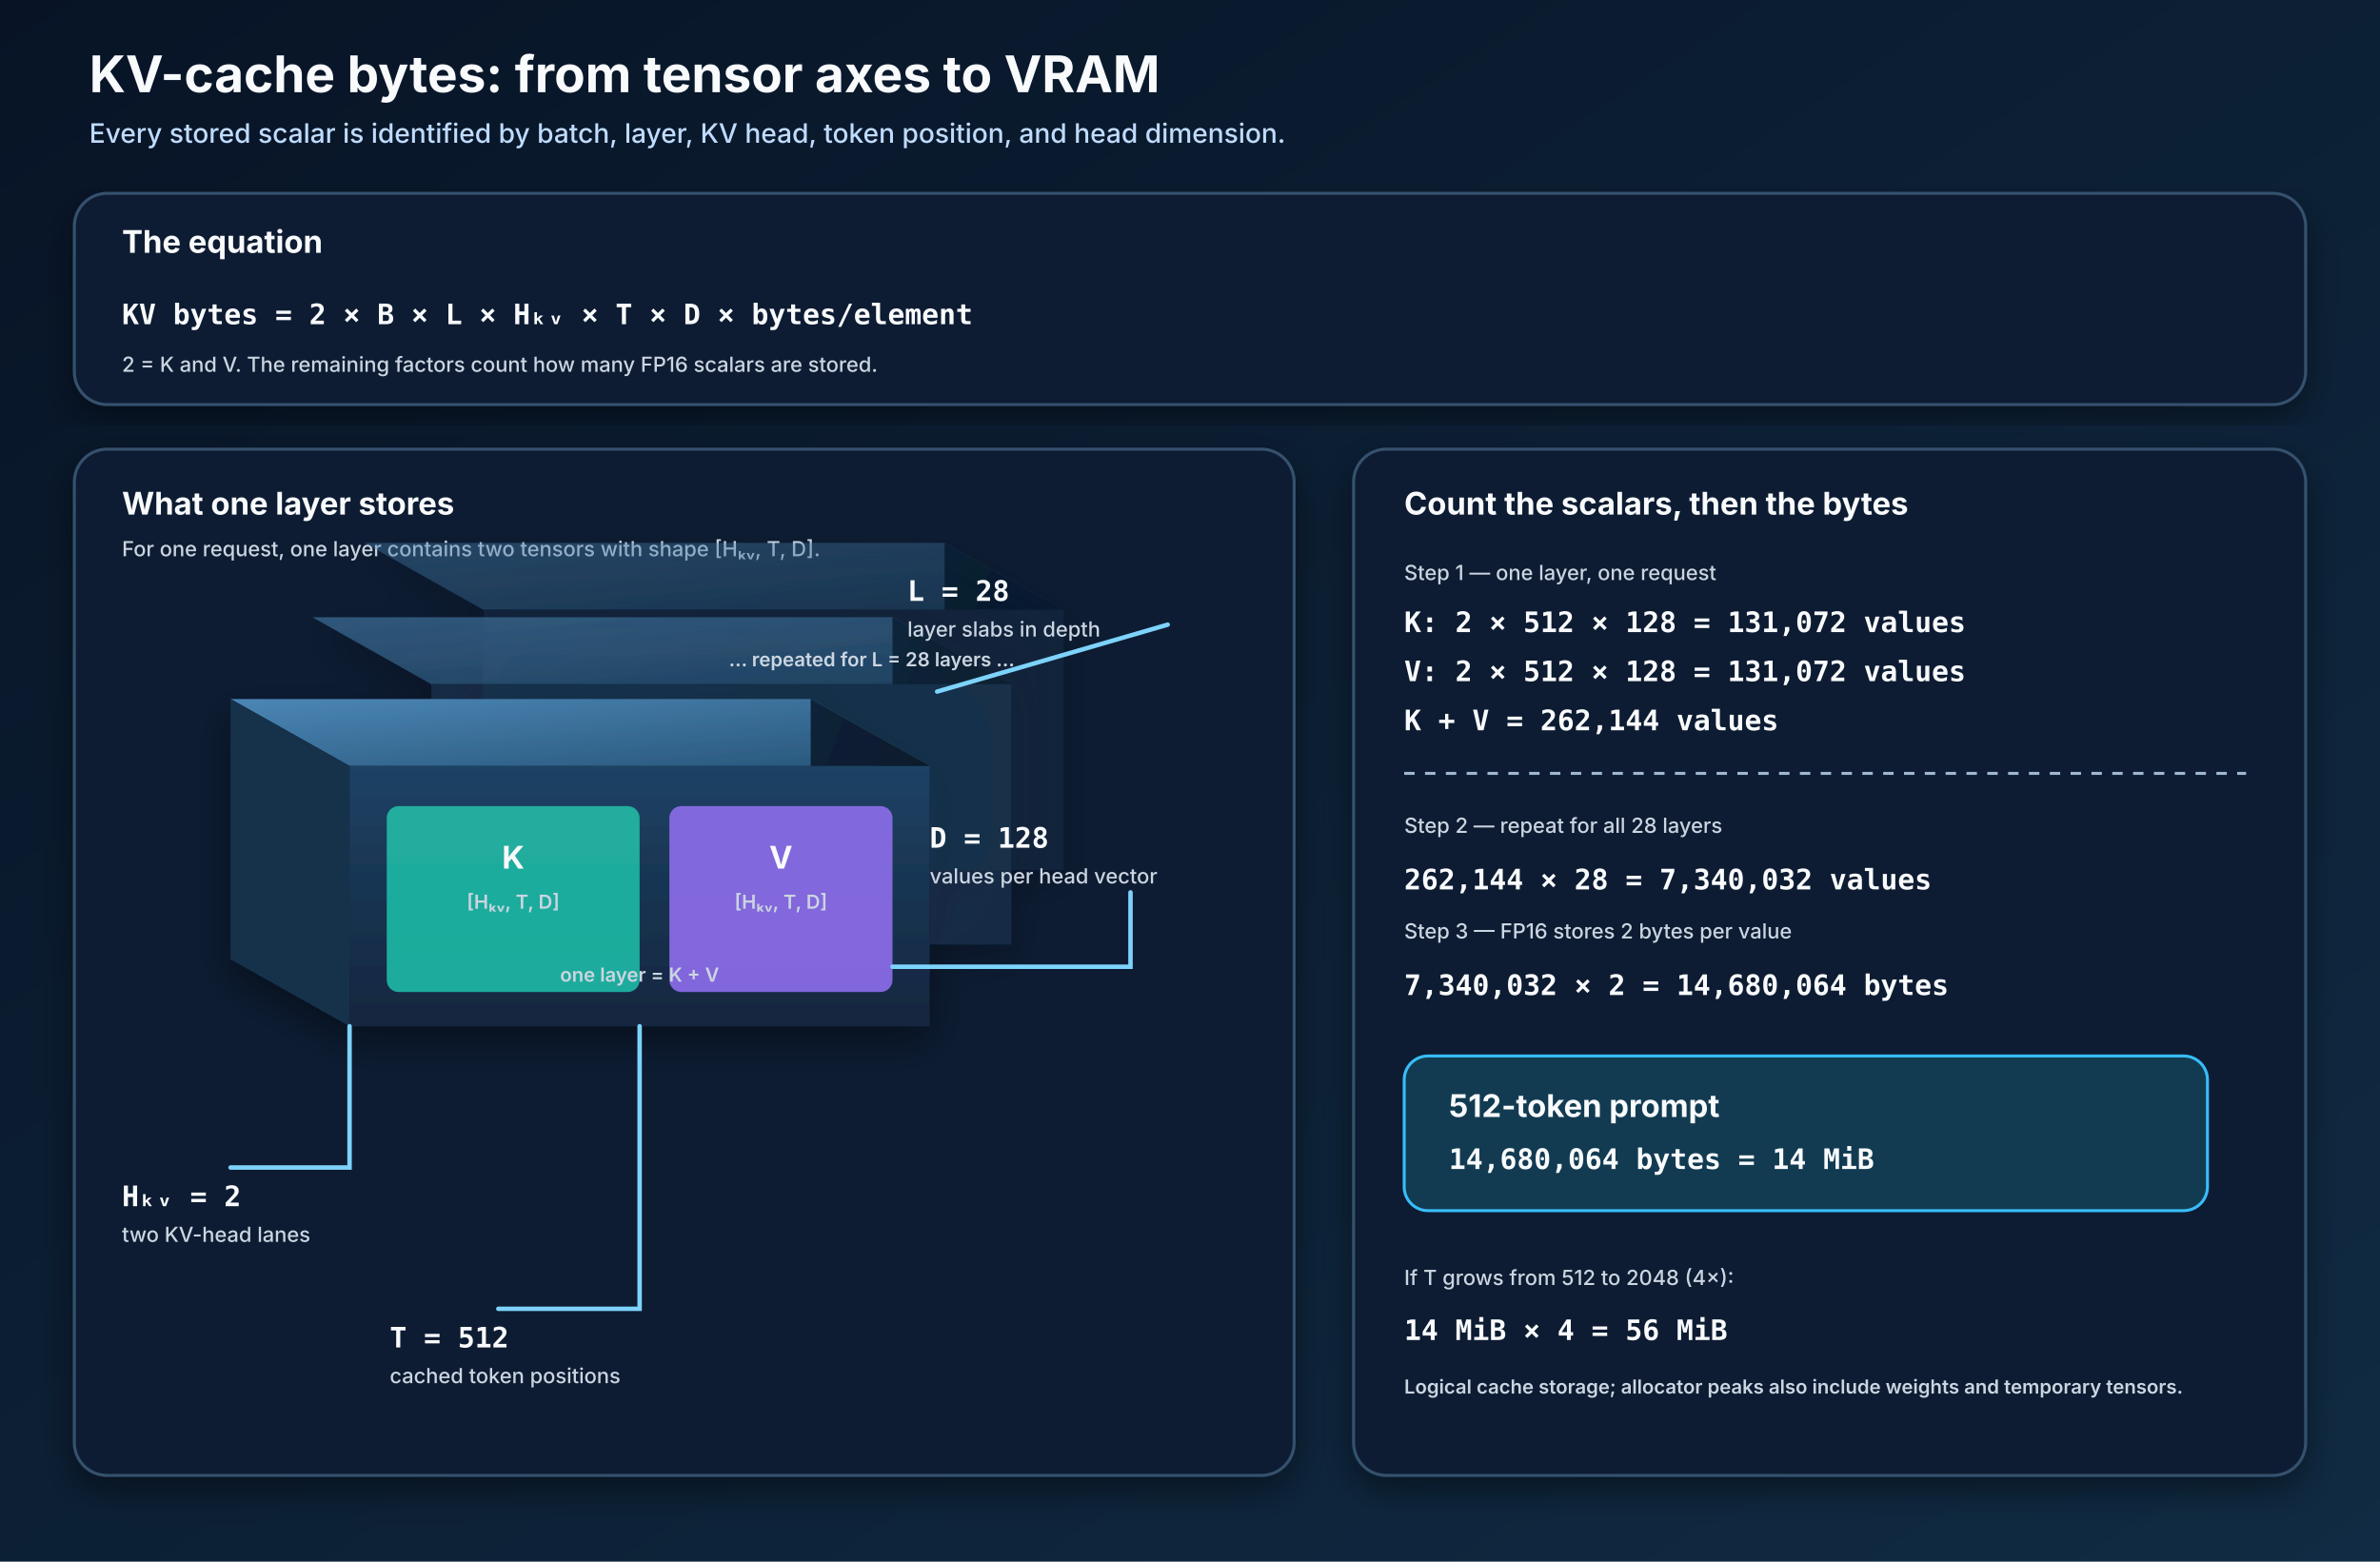
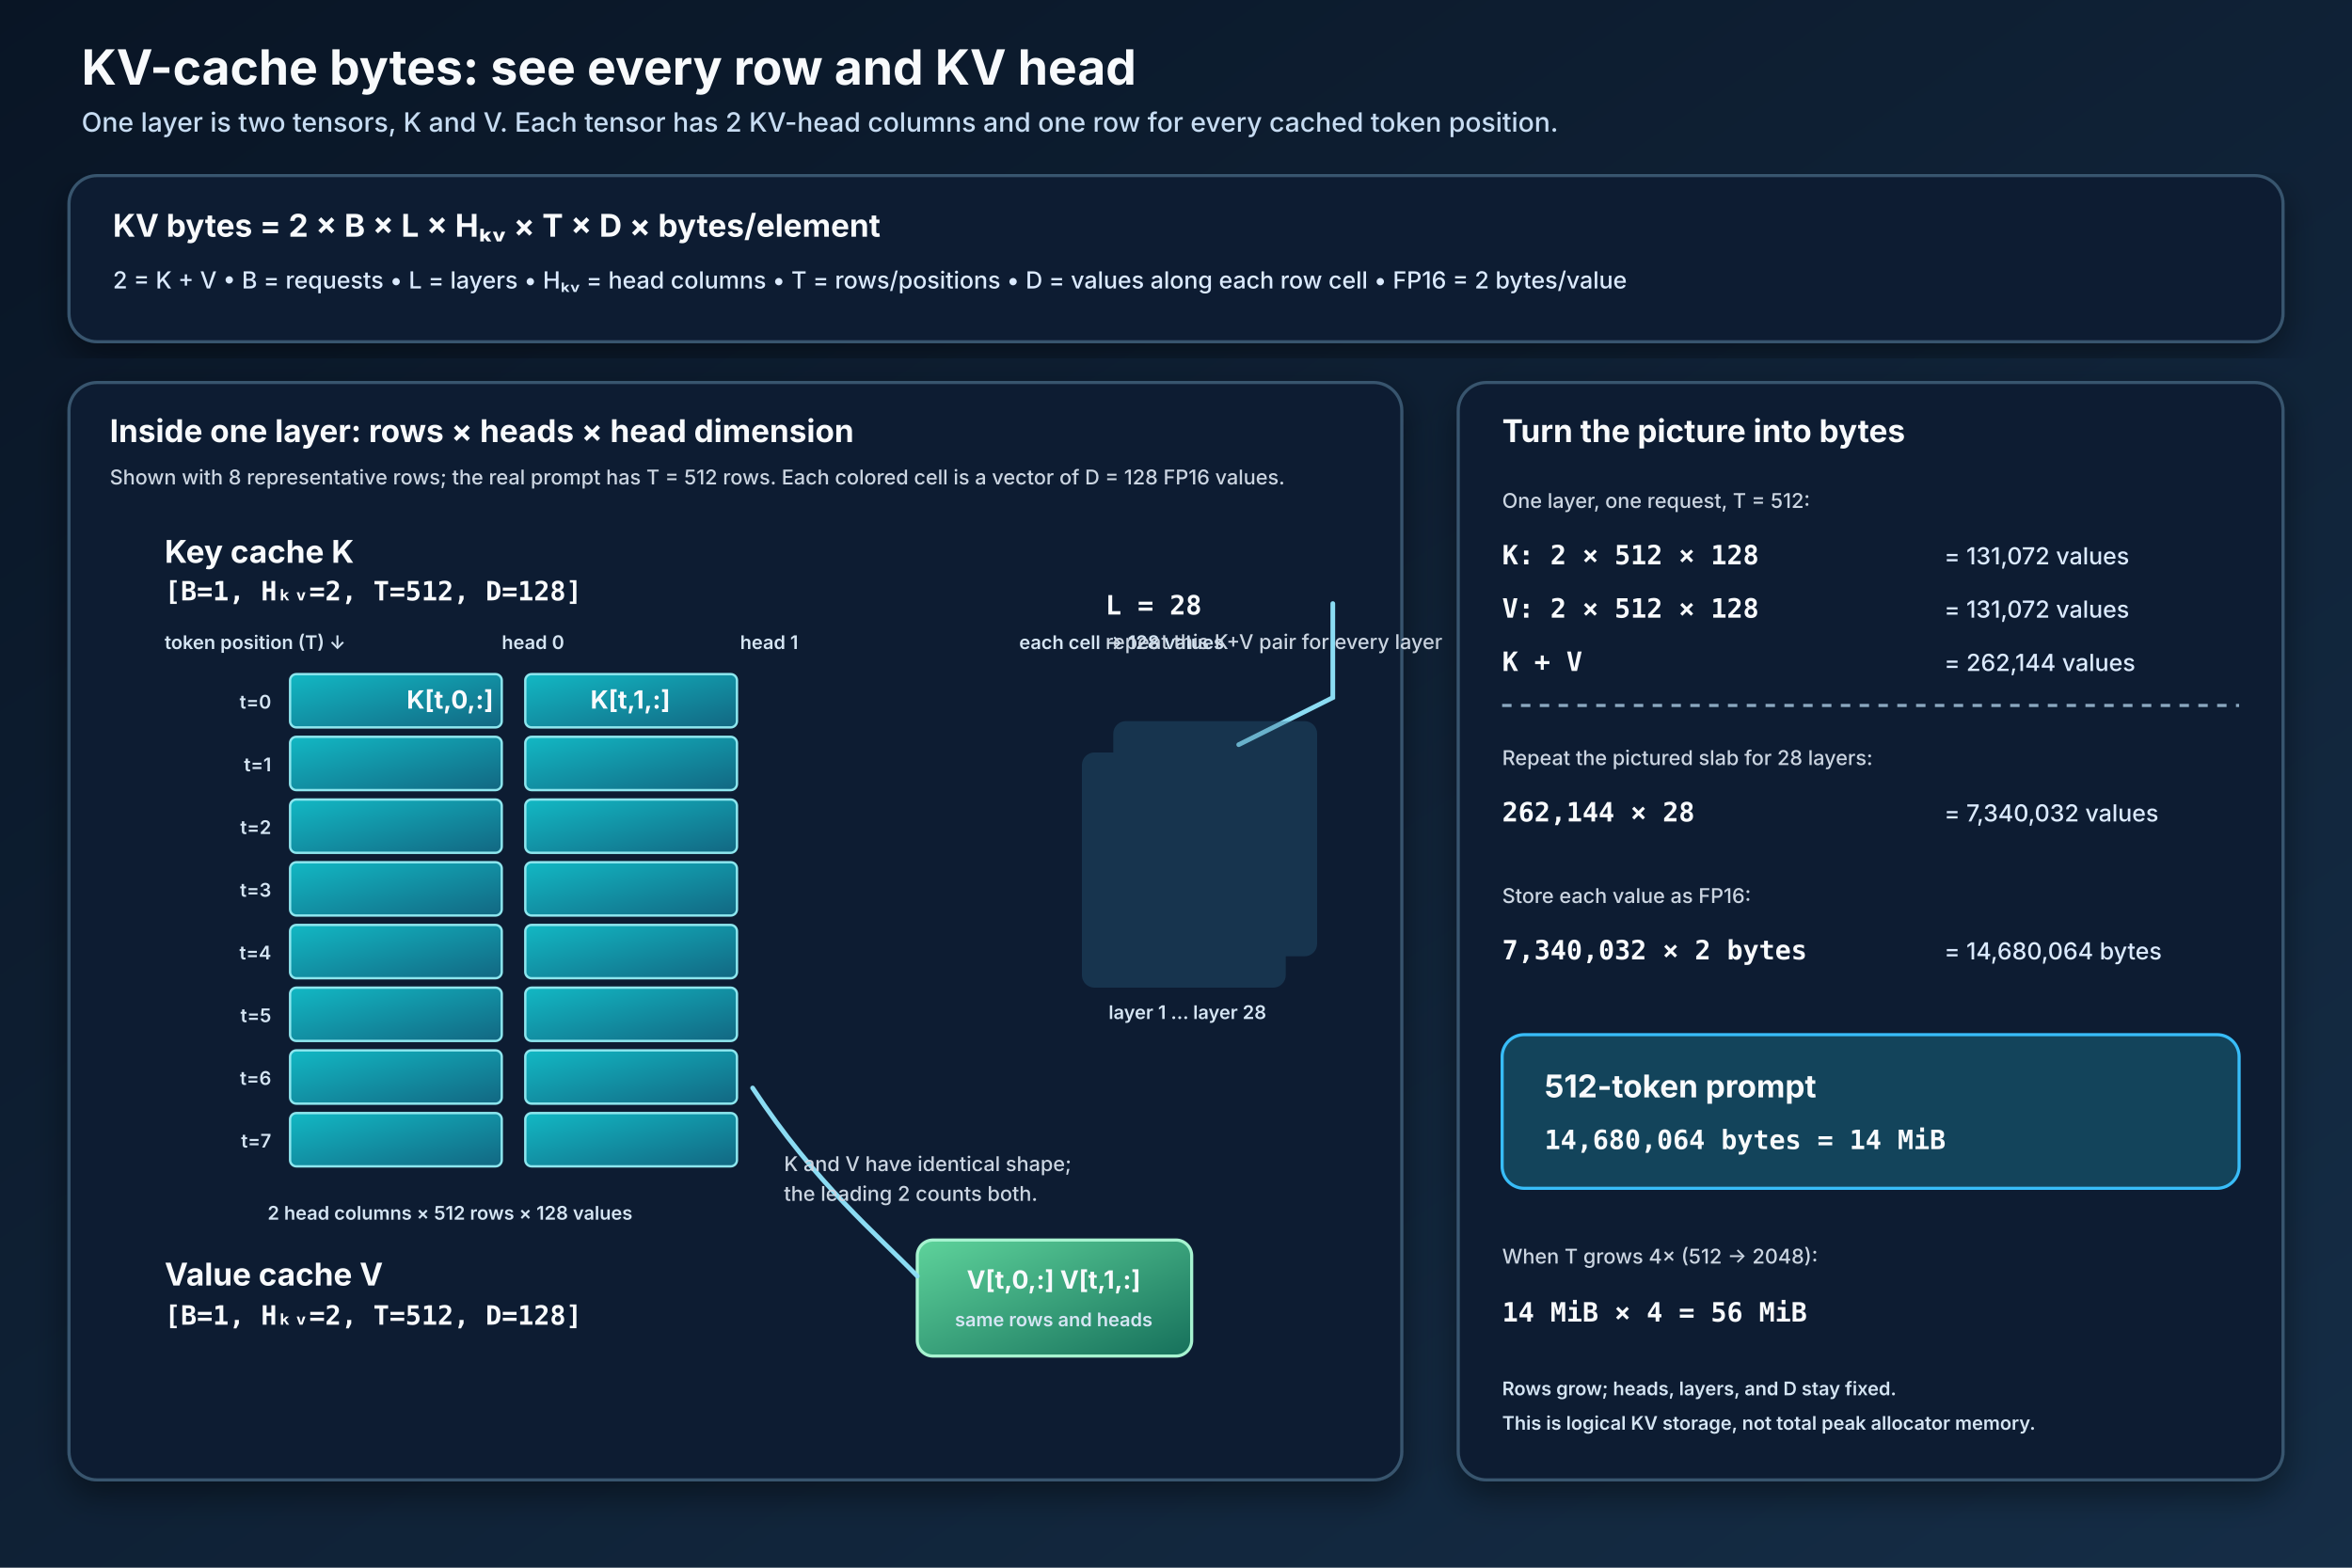
- <svg xmlns="http://www.w3.org/2000/svg" width="1600" height="1050" viewBox="0 0 1600 1050" role="img" aria-labelledby="title desc">
+ <svg xmlns="http://www.w3.org/2000/svg" width="1500" height="1000" viewBox="0 0 1500 1000" role="img" aria-labelledby="title desc">
  <defs>
    <linearGradient id="bg" x2="1" y2="1">
-       <stop stop-color="#081426" />
-       <stop offset="1" stop-color="#102b43" />
+       <stop stop-color="#091525" />
+       <stop offset="1" stop-color="#152d46" />
    </linearGradient>
-     <linearGradient id="front" x2="0" y2="1">
-       <stop stop-color="#1e4264" />
-       <stop offset="1" stop-color="#12263f" />
+     <linearGradient id="k" x2="1" y2="1">
+       <stop stop-color="#12b8c4" />
+       <stop offset="1" stop-color="#126782" />
    </linearGradient>
-     <linearGradient id="top" x2="1" y2="1">
-       <stop stop-color="#4b86b5" />
-       <stop offset="1" stop-color="#275579" />
-     </linearGradient>
-     <linearGradient id="side" x2="1" y2="1">
-       <stop stop-color="#102238" />
-       <stop offset="1" stop-color="#071321" />
+     <linearGradient id="v" x2="1" y2="1">
+       <stop stop-color="#5ed39b" />
+       <stop offset="1" stop-color="#16705b" />
    </linearGradient>
    <filter id="shadow">
-       <feDropShadow dx="0" dy="10" stdDeviation="12" flood-color="#000" flood-opacity=".42" />
+       <feDropShadow dx="0" dy="9" stdDeviation="11" flood-color="#000" flood-opacity=".42" />
    </filter>
    <style>
-       .title{font:700 34px Inter,system-ui,sans-serif;fill:#f8fafc}.sub{font:500 18px Inter,system-ui,sans-serif;fill:#bfdbfe}
-       .h{font:700 21px Inter,system-ui,sans-serif;fill:#f8fafc}.body{font:500 16px Inter,system-ui,sans-serif;fill:#dbeafe}
-       .mono{font:700 19px 'SFMono-Regular',Menlo,monospace;fill:#f8fafc}.small{font:500 14px Inter,system-ui,sans-serif;fill:#cbd5e1}
-       .tiny{font:600 13px Inter,system-ui,sans-serif;fill:#cbd5e1}.panel{fill:#0e1d31;stroke:#35516d;stroke-width:2}
-       .line{stroke:#7dd3fc;stroke-width:3;fill:none;stroke-linecap:round}.dash{stroke:#9fb8cf;stroke-width:2;stroke-dasharray:7 7;fill:none}
+       .title{font:700 31px Inter,system-ui,sans-serif;fill:#f8fafc}.sub{font:500 17px Inter,system-ui,sans-serif;fill:#c7dcf2}
+       .h{font:700 20px Inter,system-ui,sans-serif;fill:#f8fafc}.label{font:700 16px Inter,system-ui,sans-serif;fill:#f8fafc}
+       .body{font:500 15px Inter,system-ui,sans-serif;fill:#dbeafe}.small{font:500 13px Inter,system-ui,sans-serif;fill:#cbd5e1}
+       .mono{font:700 17px 'SFMono-Regular',Menlo,monospace;fill:#f8fafc}.tiny{font:600 12px Inter,system-ui,sans-serif;fill:#d5e5f3}
+       .panel{fill:#0e1d31;stroke:#38546e;stroke-width:2}.guide{stroke:#8ba8c0;stroke-width:2;stroke-dasharray:6 6;fill:none}.arrow{stroke:#8bdcf3;stroke-width:3;fill:none;stroke-linecap:round}
    </style>
  </defs>
-   <rect width="1600" height="1050" fill="url(#bg)" />
-   <text x="60" y="62" class="title">KV-cache bytes: from tensor axes to VRAM</text>
-   <text x="60" y="96" class="sub">Every stored scalar is identified by batch, layer, KV head, token position, and head dimension.</text>
-   <rect x="50" y="130" width="1500" height="142" rx="22" class="panel" filter="url(#shadow)" />
-   <text x="82" y="170" class="h">The equation</text>
-   <text x="82" y="218" class="mono">KV bytes = 2 × B × L × Hₖᵥ × T × D × bytes/element</text>
-   <text x="82" y="250" class="small">2 = K and V. The remaining factors count how many FP16 scalars are stored.</text>
-   <rect x="50" y="302" width="820" height="690" rx="22" class="panel" filter="url(#shadow)" />
-   <text x="82" y="346" class="h">What one layer stores</text>
-   <text x="82" y="374" class="small">For one request, one layer contains two tensors with shape [Hₖᵥ, T, D].</text>
-   <g transform="translate(155 470)" filter="url(#shadow)">
-     <g opacity=".38" transform="translate(90 -105)">
-       <polygon points="0,0 390,0 470,45 80,45" fill="url(#top)" />
-       <polygon points="390,0 470,45 470,220 390,175" fill="url(#side)" />
-       <polygon points="80,45 470,45 470,220 80,220" fill="#19314d" />
+   <rect width="1500" height="1000" fill="url(#bg)" />
+   <text x="52" y="54" class="title">KV-cache bytes: see every row and KV head</text>
+   <text x="52" y="84" class="sub">One layer is two tensors, K and V. Each tensor has 2 KV-head columns and one row for every cached token position.</text>
+   <rect x="44" y="112" width="1412" height="106" rx="18" class="panel" filter="url(#shadow)" />
+   <text x="72" y="151" class="h">KV bytes = 2 × B × L × Hₖᵥ × T × D × bytes/element</text>
+   <text x="72" y="184" class="body">2 = K + V • B = requests • L = layers • Hₖᵥ = head columns • T = rows/positions • D = values along each row cell • FP16 = 2 bytes/value</text>
+   <rect x="44" y="244" width="850" height="700" rx="18" class="panel" filter="url(#shadow)" />
+   <text x="70" y="282" class="h">Inside one layer: rows × heads × head dimension</text>
+   <text x="70" y="309" class="small">Shown with 8 representative rows; the real prompt has T = 512 rows. Each colored cell is a vector of D = 128 FP16 values.</text>
+   <text x="105" y="359" class="h">Key cache K</text>
+   <text x="105" y="383" class="mono">[B=1, Hₖᵥ=2, T=512, D=128]</text>
+   <text x="105" y="414" class="tiny">token position (T) ↓</text>
+   <text x="320" y="414" class="tiny">head 0</text>
+   <text x="472" y="414" class="tiny">head 1</text>
+   <text x="650" y="414" class="tiny">each cell → 128 values</text>
+   <g transform="translate(105 430)">
+     <g fill="url(#k)" stroke="#8de6ee" stroke-width="1.5">
+       <rect x="80" y="0" width="135" height="34" rx="4" />
+       <rect x="230" y="0" width="135" height="34" rx="4" />
+       <rect x="80" y="40" width="135" height="34" rx="4" />
+       <rect x="230" y="40" width="135" height="34" rx="4" />
+       <rect x="80" y="80" width="135" height="34" rx="4" />
+       <rect x="230" y="80" width="135" height="34" rx="4" />
+       <rect x="80" y="120" width="135" height="34" rx="4" />
+       <rect x="230" y="120" width="135" height="34" rx="4" />
+       <rect x="80" y="160" width="135" height="34" rx="4" />
+       <rect x="230" y="160" width="135" height="34" rx="4" />
+       <rect x="80" y="200" width="135" height="34" rx="4" />
+       <rect x="230" y="200" width="135" height="34" rx="4" />
+       <rect x="80" y="240" width="135" height="34" rx="4" />
+       <rect x="230" y="240" width="135" height="34" rx="4" />
+       <rect x="80" y="280" width="135" height="34" rx="4" />
+       <rect x="230" y="280" width="135" height="34" rx="4" />
    </g>
-     <g opacity=".55" transform="translate(55 -55)">
-       <polygon points="0,0 390,0 470,45 80,45" fill="url(#top)" />
-       <polygon points="390,0 470,45 470,220 390,175" fill="url(#side)" />
-       <polygon points="80,45 470,45 470,220 80,220" fill="#1b3856" />
+     <g class="tiny" text-anchor="end">
+       <text x="68" y="22">t=0</text>
+       <text x="68" y="62">t=1</text>
+       <text x="68" y="102">t=2</text>
+       <text x="68" y="142">t=3</text>
+       <text x="68" y="182">t=4</text>
+       <text x="68" y="222">t=5</text>
+       <text x="68" y="262">t=6</text>
+       <text x="68" y="302">t=7</text>
    </g>
-     <text x="335" y="-22" class="tiny">… repeated for L = 28 layers …</text>
-     <polygon points="0,0 390,0 470,45 80,45" fill="url(#top)" />
-     <polygon points="390,0 470,45 470,220 390,175" fill="url(#side)" />
-     <polygon points="0,0 80,45 80,220 0,175" fill="#17304b" />
-     <polygon points="80,45 470,45 470,220 80,220" fill="url(#front)" />
-     <rect x="105" y="72" width="170" height="125" rx="8" fill="#20b9a5" opacity=".9" />
-     <rect x="295" y="72" width="150" height="125" rx="8" fill="#8b6be8" opacity=".92" />
-     <text x="190" y="114" text-anchor="middle" class="h">K</text>
-     <text x="190" y="141" text-anchor="middle" class="tiny">[Hₖᵥ, T, D]</text>
-     <text x="370" y="114" text-anchor="middle" class="h">V</text>
-     <text x="370" y="141" text-anchor="middle" class="tiny">[Hₖᵥ, T, D]</text>
-     <text x="275" y="190" text-anchor="middle" class="tiny">one layer = K + V</text>
+     <text x="182" y="22" text-anchor="middle" class="label">K[t,0,:]</text>
+     <text x="297" y="22" text-anchor="middle" class="label">K[t,1,:]</text>
+     <text x="182" y="348" text-anchor="middle" class="tiny">2 head columns × 512 rows × 128 values</text>
  </g>
-   <path d="M235 690 L235 785 L155 785" class="line" />
-   <text x="82" y="811" class="mono">Hₖᵥ = 2</text>
-   <text x="82" y="835" class="small">two KV-head lanes</text>
-   <path d="M430 690 L430 880 L335 880" class="line" />
-   <text x="262" y="906" class="mono">T = 512</text>
-   <text x="262" y="930" class="small">cached token positions</text>
-   <path d="M600 650 L760 650 L760 600" class="line" />
-   <text x="625" y="570" class="mono">D = 128</text>
-   <text x="625" y="594" class="small">values per head vector</text>
-   <path d="M630 465 L785 420" class="line" />
-   <text x="610" y="404" class="mono">L = 28</text>
-   <text x="610" y="428" class="small">layer slabs in depth</text>
-   <rect x="910" y="302" width="640" height="690" rx="22" class="panel" filter="url(#shadow)" />
-   <text x="944" y="346" class="h">Count the scalars, then the bytes</text>
-   <text x="944" y="390" class="small">Step 1 — one layer, one request</text>
-   <text x="944" y="425" class="mono">K: 2 × 512 × 128 = 131,072 values</text>
-   <text x="944" y="458" class="mono">V: 2 × 512 × 128 = 131,072 values</text>
-   <text x="944" y="491" class="mono">K + V = 262,144 values</text>
-   <path d="M944 520 H1510" class="dash" />
-   <text x="944" y="560" class="small">Step 2 — repeat for all 28 layers</text>
-   <text x="944" y="598" class="mono">262,144 × 28 = 7,340,032 values</text>
-   <text x="944" y="631" class="small">Step 3 — FP16 stores 2 bytes per value</text>
-   <text x="944" y="669" class="mono">7,340,032 × 2 = 14,680,064 bytes</text>
-   <rect x="944" y="710" width="540" height="104" rx="16" fill="#123b52" stroke="#38bdf8" stroke-width="2" />
-   <text x="974" y="751" class="h">512-token prompt</text>
-   <text x="974" y="786" class="mono">14,680,064 bytes = 14 MiB</text>
-   <text x="944" y="864" class="small">If T grows from 512 to 2048 (4×):</text>
-   <text x="944" y="901" class="mono">14 MiB × 4 = 56 MiB</text>
-   <text x="944" y="937" class="tiny">Logical cache storage; allocator peaks also include weights and temporary tensors.</text>
+   <text x="105" y="820" class="h">Value cache V</text>
+   <text x="105" y="845" class="mono">[B=1, Hₖᵥ=2, T=512, D=128]</text>
+   <rect x="585" y="791" width="175" height="74" rx="10" fill="url(#v)" stroke="#a7f3d0" stroke-width="2" />
+   <text x="672" y="822" text-anchor="middle" class="label">V[t,0,:]  V[t,1,:]</text>
+   <text x="672" y="846" text-anchor="middle" class="tiny">same rows and heads</text>
+   <path d="M480 694 C520 755 560 788 585 814" class="arrow" />
+   <text x="500" y="747" class="small">K and V have identical shape;</text>
+   <text x="500" y="766" class="small">the leading 2 counts both.</text>
+   <path d="M790 475 L850 445 L850 385" class="arrow" />
+   <text x="705" y="392" class="mono">L = 28</text>
+   <text x="705" y="414" class="small">repeat this K+V pair for every layer</text>
+   <g opacity=".35">
+     <rect x="690" y="480" width="130" height="150" rx="8" fill="#2b6082" />
+     <rect x="710" y="460" width="130" height="150" rx="8" fill="#2b6082" />
+   </g>
+   <text x="707" y="650" class="tiny">layer 1 … layer 28</text>
+   <rect x="930" y="244" width="526" height="700" rx="18" class="panel" filter="url(#shadow)" />
+   <text x="958" y="282" class="h">Turn the picture into bytes</text>
+   <text x="958" y="324" class="small">One layer, one request, T = 512:</text>
+   <text x="958" y="360" class="mono">K: 2 × 512 × 128</text>
+   <text x="1240" y="360" class="body">= 131,072 values</text>
+   <text x="958" y="394" class="mono">V: 2 × 512 × 128</text>
+   <text x="1240" y="394" class="body">= 131,072 values</text>
+   <text x="958" y="428" class="mono">K + V</text>
+   <text x="1240" y="428" class="body">= 262,144 values</text>
+   <path d="M958 450 H1428" class="guide" />
+   <text x="958" y="488" class="small">Repeat the pictured slab for 28 layers:</text>
+   <text x="958" y="524" class="mono">262,144 × 28</text>
+   <text x="1240" y="524" class="body">= 7,340,032 values</text>
+   <text x="958" y="576" class="small">Store each value as FP16:</text>
+   <text x="958" y="612" class="mono">7,340,032 × 2 bytes</text>
+   <text x="1240" y="612" class="body">= 14,680,064 bytes</text>
+   <rect x="958" y="660" width="470" height="98" rx="14" fill="#13445b" stroke="#38bdf8" stroke-width="2" />
+   <text x="985" y="700" class="h">512-token prompt</text>
+   <text x="985" y="733" class="mono">14,680,064 bytes = 14 MiB</text>
+   <text x="958" y="806" class="small">When T grows 4× (512 → 2048):</text>
+   <text x="958" y="843" class="mono">14 MiB × 4 = 56 MiB</text>
+   <text x="958" y="890" class="tiny">Rows grow; heads, layers, and D stay fixed.</text>
+   <text x="958" y="912" class="tiny">This is logical KV storage, not total peak allocator memory.</text>
</svg>
